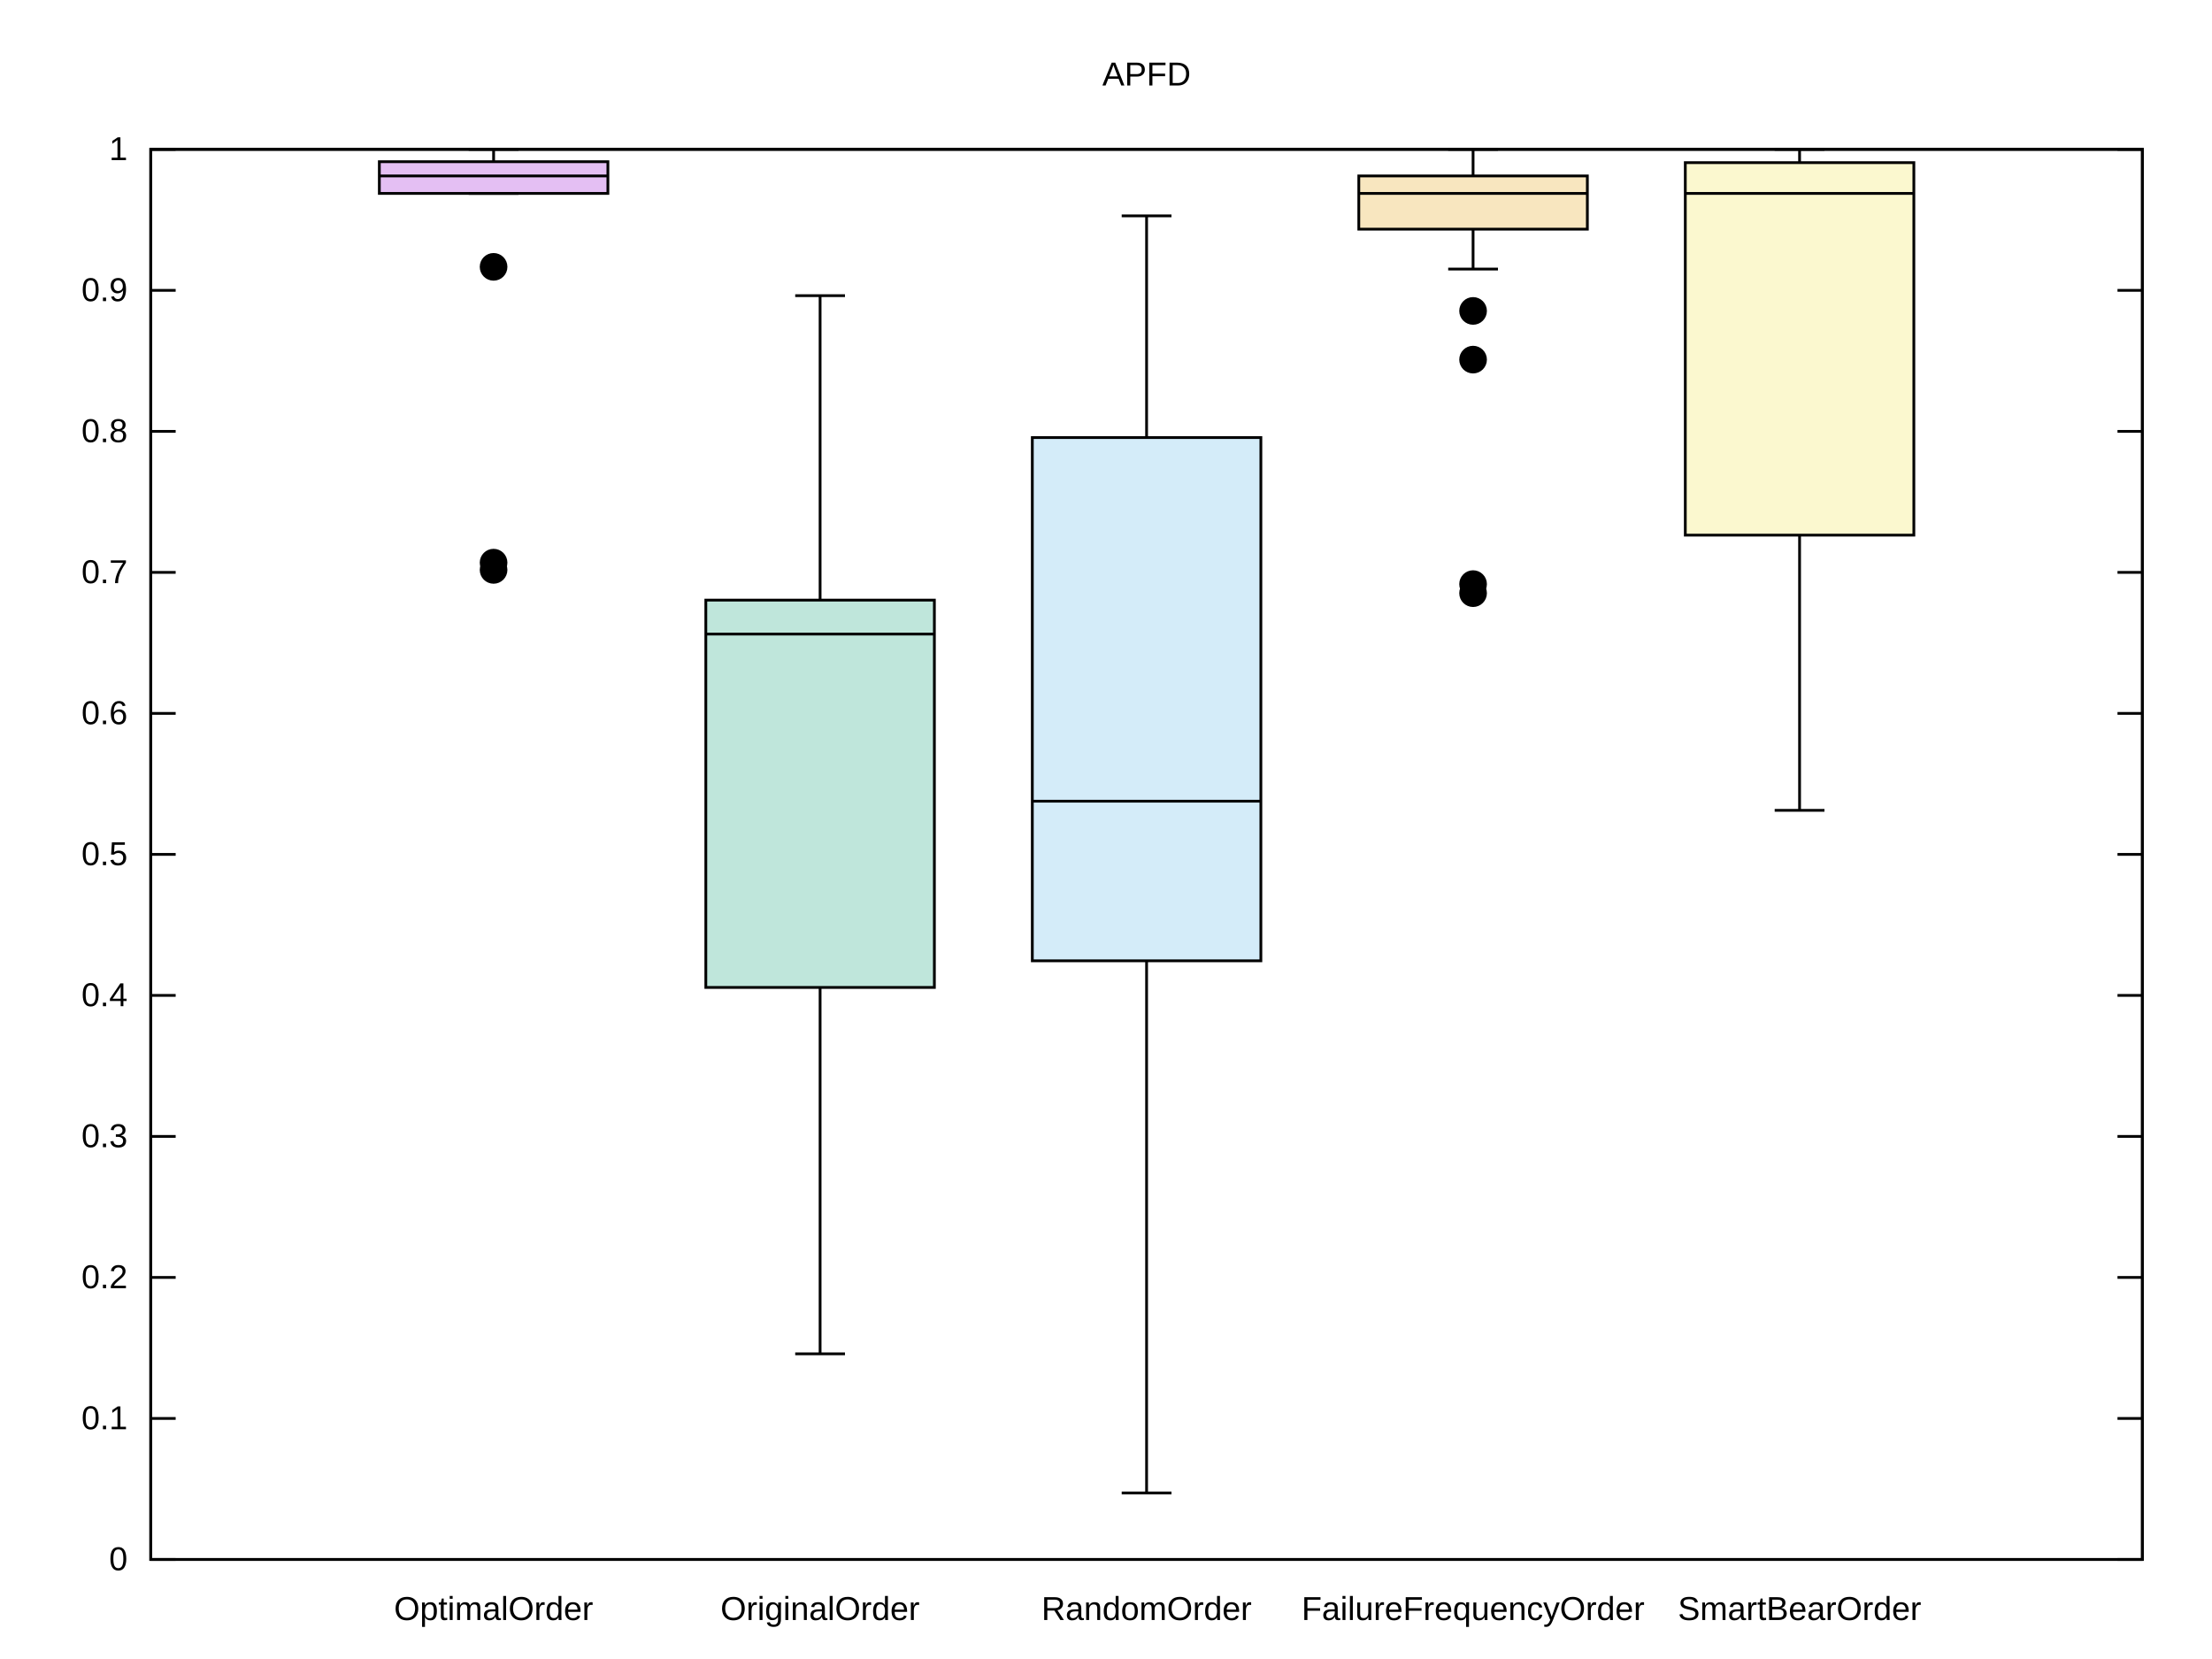
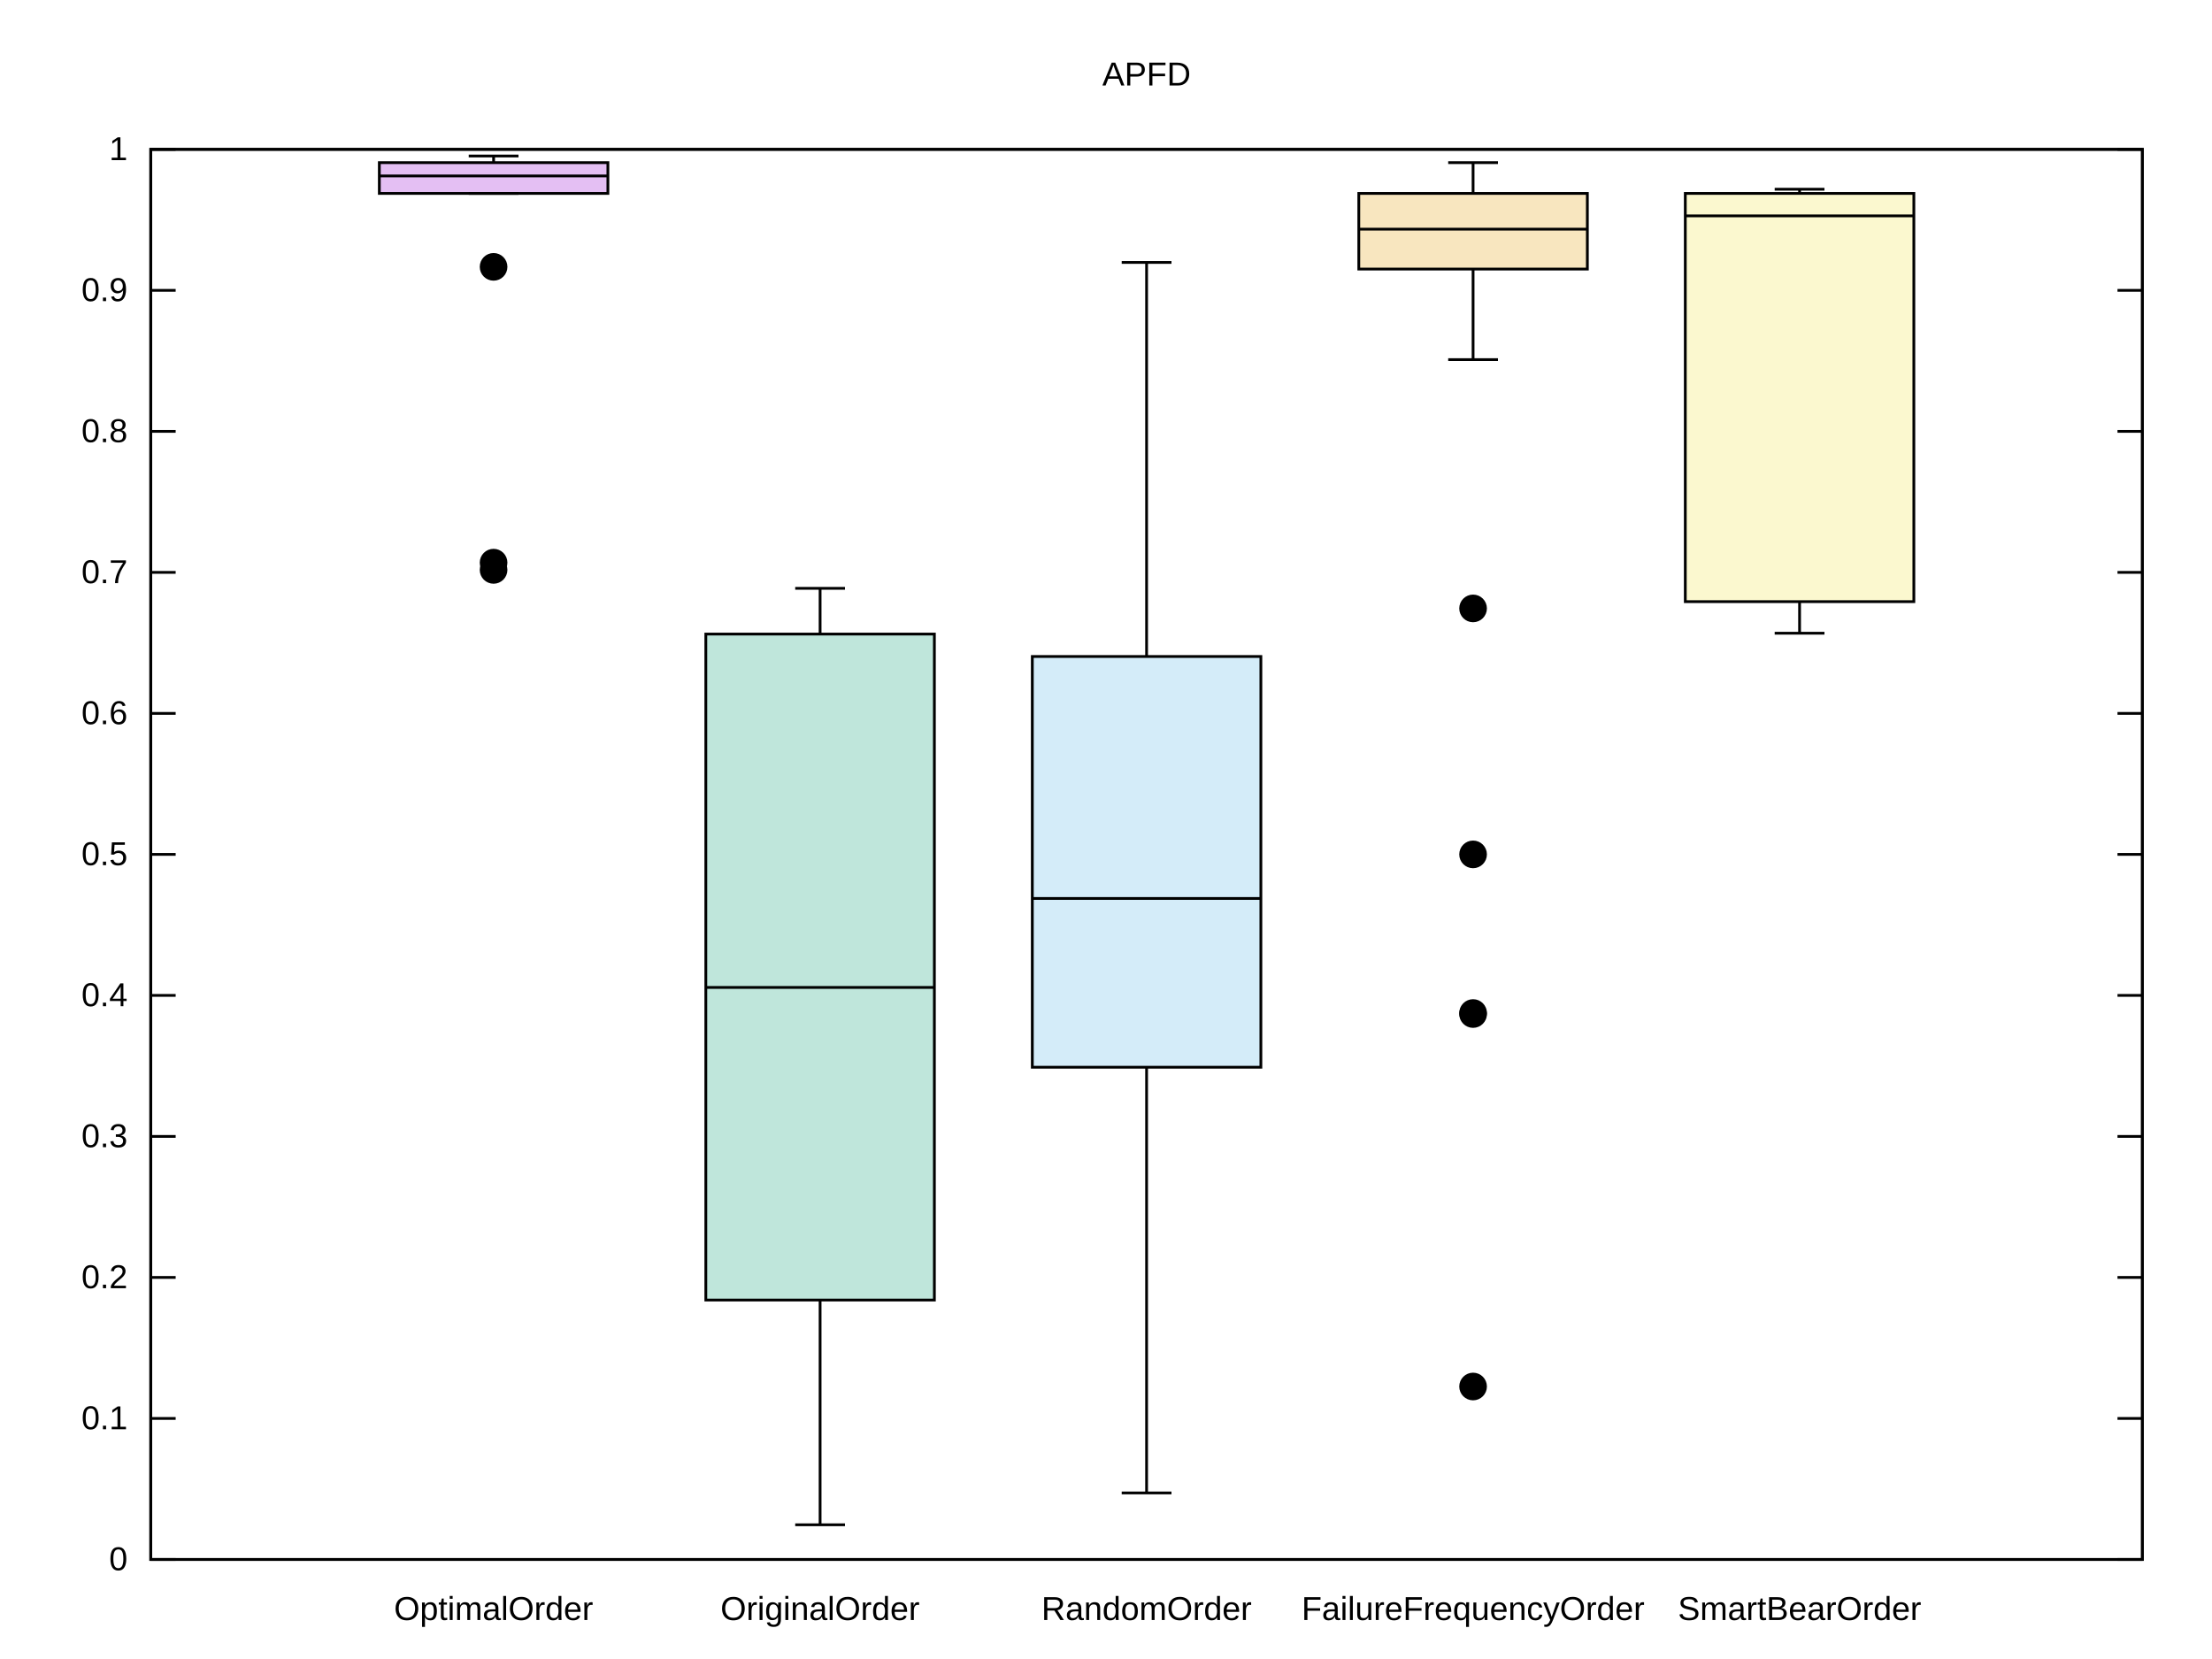
<svg xmlns="http://www.w3.org/2000/svg" xmlns:xlink="http://www.w3.org/1999/xlink" width="800" height="600" viewBox="0 0 800 600">
  <g id="gnuplot_canvas">
    <rect x="0" y="0" width="800" height="600" fill="none" />
    <defs>
      <circle id="gpDot" r="0.5" stroke-width="0.5" stroke="currentColor" />
      <path id="gpPt0" stroke-width="0.222" stroke="currentColor" d="M-1,0 h2 M0,-1 v2" />
      <path id="gpPt1" stroke-width="0.222" stroke="currentColor" d="M-1,-1 L1,1 M1,-1 L-1,1" />
      <path id="gpPt2" stroke-width="0.222" stroke="currentColor" d="M-1,0 L1,0 M0,-1 L0,1 M-1,-1 L1,1 M-1,1 L1,-1" />
      <rect id="gpPt3" stroke-width="0.222" stroke="currentColor" x="-1" y="-1" width="2" height="2" />
      <rect id="gpPt4" stroke-width="0.222" stroke="currentColor" fill="currentColor" x="-1" y="-1" width="2" height="2" />
      <circle id="gpPt5" stroke-width="0.222" stroke="currentColor" cx="0" cy="0" r="1" />
      <use xlink:href="#gpPt5" id="gpPt6" fill="currentColor" stroke="none" />
      <path id="gpPt7" stroke-width="0.222" stroke="currentColor" d="M0,-1.33 L-1.33,0.67 L1.33,0.67 z" />
      <use xlink:href="#gpPt7" id="gpPt8" fill="currentColor" stroke="none" />
      <use xlink:href="#gpPt7" id="gpPt9" stroke="currentColor" transform="rotate(180)" />
      <use xlink:href="#gpPt9" id="gpPt10" fill="currentColor" stroke="none" />
      <use xlink:href="#gpPt3" id="gpPt11" stroke="currentColor" transform="rotate(45)" />
      <use xlink:href="#gpPt11" id="gpPt12" fill="currentColor" stroke="none" />
      <path id="gpPt13" stroke-width="0.222" stroke="currentColor" d="M0,1.330 L1.265,0.411 L0.782,-1.067 L-0.782,-1.076 L-1.265,0.411 z" />
      <use xlink:href="#gpPt13" id="gpPt14" fill="currentColor" stroke="none" />
      <filter id="textbox" filterUnits="objectBoundingBox" x="0" y="0" height="1" width="1">
        <feFlood flood-color="white" flood-opacity="1" result="bgnd" />
        <feComposite in="SourceGraphic" in2="bgnd" operator="atop" />
      </filter>
      <filter id="greybox" filterUnits="objectBoundingBox" x="0" y="0" height="1" width="1">
        <feFlood flood-color="lightgrey" flood-opacity="1" result="grey" />
        <feComposite in="SourceGraphic" in2="grey" operator="atop" />
      </filter>
    </defs>
    <g fill="none" color="white" stroke="currentColor" stroke-width="1.00" stroke-linecap="butt" stroke-linejoin="miter">
</g>
    <g fill="none" color="black" stroke="currentColor" stroke-width="1.00" stroke-linecap="butt" stroke-linejoin="miter">
      <path stroke="black" d="M54.53,564.00 L63.53,564.00 M774.82,564.00 L765.82,564.00  " />
      <g transform="translate(46.14,567.90)" stroke="none" fill="black" font-family="Arial" font-size="12.00" text-anchor="end">
        <text>
          <tspan font-family="Arial"> 0</tspan>
        </text>
      </g>
    </g>
    <g fill="none" color="black" stroke="currentColor" stroke-width="1.00" stroke-linecap="butt" stroke-linejoin="miter">
      <path stroke="black" d="M54.53,513.00 L63.53,513.00 M774.82,513.00 L765.82,513.00  " />
      <g transform="translate(46.14,516.90)" stroke="none" fill="black" font-family="Arial" font-size="12.00" text-anchor="end">
        <text>
          <tspan font-family="Arial"> 0.1</tspan>
        </text>
      </g>
    </g>
    <g fill="none" color="black" stroke="currentColor" stroke-width="1.00" stroke-linecap="butt" stroke-linejoin="miter">
      <path stroke="black" d="M54.53,462.00 L63.53,462.00 M774.82,462.00 L765.82,462.00  " />
      <g transform="translate(46.14,465.90)" stroke="none" fill="black" font-family="Arial" font-size="12.00" text-anchor="end">
        <text>
          <tspan font-family="Arial"> 0.2</tspan>
        </text>
      </g>
    </g>
    <g fill="none" color="black" stroke="currentColor" stroke-width="1.00" stroke-linecap="butt" stroke-linejoin="miter">
      <path stroke="black" d="M54.53,411.00 L63.53,411.00 M774.82,411.00 L765.82,411.00  " />
      <g transform="translate(46.14,414.90)" stroke="none" fill="black" font-family="Arial" font-size="12.00" text-anchor="end">
        <text>
          <tspan font-family="Arial"> 0.3</tspan>
        </text>
      </g>
    </g>
    <g fill="none" color="black" stroke="currentColor" stroke-width="1.00" stroke-linecap="butt" stroke-linejoin="miter">
      <path stroke="black" d="M54.53,360.00 L63.53,360.00 M774.82,360.00 L765.82,360.00  " />
      <g transform="translate(46.14,363.90)" stroke="none" fill="black" font-family="Arial" font-size="12.00" text-anchor="end">
        <text>
          <tspan font-family="Arial"> 0.4</tspan>
        </text>
      </g>
    </g>
    <g fill="none" color="black" stroke="currentColor" stroke-width="1.00" stroke-linecap="butt" stroke-linejoin="miter">
      <path stroke="black" d="M54.53,309.00 L63.53,309.00 M774.82,309.00 L765.82,309.00  " />
      <g transform="translate(46.14,312.90)" stroke="none" fill="black" font-family="Arial" font-size="12.00" text-anchor="end">
        <text>
          <tspan font-family="Arial"> 0.5</tspan>
        </text>
      </g>
    </g>
    <g fill="none" color="black" stroke="currentColor" stroke-width="1.00" stroke-linecap="butt" stroke-linejoin="miter">
      <path stroke="black" d="M54.53,258.01 L63.53,258.01 M774.82,258.01 L765.82,258.01  " />
      <g transform="translate(46.14,261.91)" stroke="none" fill="black" font-family="Arial" font-size="12.00" text-anchor="end">
        <text>
          <tspan font-family="Arial"> 0.6</tspan>
        </text>
      </g>
    </g>
    <g fill="none" color="black" stroke="currentColor" stroke-width="1.00" stroke-linecap="butt" stroke-linejoin="miter">
      <path stroke="black" d="M54.53,207.01 L63.53,207.01 M774.82,207.01 L765.82,207.01  " />
      <g transform="translate(46.14,210.91)" stroke="none" fill="black" font-family="Arial" font-size="12.00" text-anchor="end">
        <text>
          <tspan font-family="Arial"> 0.7</tspan>
        </text>
      </g>
    </g>
    <g fill="none" color="black" stroke="currentColor" stroke-width="1.00" stroke-linecap="butt" stroke-linejoin="miter">
      <path stroke="black" d="M54.53,156.01 L63.53,156.01 M774.82,156.01 L765.82,156.01  " />
      <g transform="translate(46.14,159.91)" stroke="none" fill="black" font-family="Arial" font-size="12.00" text-anchor="end">
        <text>
          <tspan font-family="Arial"> 0.8</tspan>
        </text>
      </g>
    </g>
    <g fill="none" color="black" stroke="currentColor" stroke-width="1.00" stroke-linecap="butt" stroke-linejoin="miter">
      <path stroke="black" d="M54.53,105.01 L63.53,105.01 M774.82,105.01 L765.82,105.01  " />
      <g transform="translate(46.14,108.91)" stroke="none" fill="black" font-family="Arial" font-size="12.00" text-anchor="end">
        <text>
          <tspan font-family="Arial"> 0.9</tspan>
        </text>
      </g>
    </g>
    <g fill="none" color="black" stroke="currentColor" stroke-width="1.00" stroke-linecap="butt" stroke-linejoin="miter">
      <path stroke="black" d="M54.53,54.01 L63.53,54.01 M774.82,54.01 L765.82,54.01  " />
      <g transform="translate(46.14,57.91)" stroke="none" fill="black" font-family="Arial" font-size="12.00" text-anchor="end">
        <text>
          <tspan font-family="Arial"> 1</tspan>
        </text>
      </g>
    </g>
    <g fill="none" color="black" stroke="currentColor" stroke-width="1.00" stroke-linecap="butt" stroke-linejoin="miter">
      <path stroke="black" d="M178.51,564.00  " />
      <g transform="translate(178.51,585.90)" stroke="none" fill="black" font-family="Arial" font-size="12.00" text-anchor="middle">
        <text>
          <tspan font-family="Arial">OptimalOrder</tspan>
        </text>
      </g>
    </g>
    <g fill="none" color="black" stroke="currentColor" stroke-width="1.00" stroke-linecap="butt" stroke-linejoin="miter">
      <path stroke="black" d="M296.59,564.00  " />
      <g transform="translate(296.59,585.90)" stroke="none" fill="black" font-family="Arial" font-size="12.00" text-anchor="middle">
        <text>
          <tspan font-family="Arial">OriginalOrder</tspan>
        </text>
      </g>
    </g>
    <g fill="none" color="black" stroke="currentColor" stroke-width="1.00" stroke-linecap="butt" stroke-linejoin="miter">
      <path stroke="black" d="M414.68,564.00  " />
      <g transform="translate(414.68,585.90)" stroke="none" fill="black" font-family="Arial" font-size="12.00" text-anchor="middle">
        <text>
          <tspan font-family="Arial">RandomOrder</tspan>
        </text>
      </g>
    </g>
    <g fill="none" color="black" stroke="currentColor" stroke-width="1.00" stroke-linecap="butt" stroke-linejoin="miter">
      <path stroke="black" d="M532.76,564.00  " />
      <g transform="translate(532.76,585.90)" stroke="none" fill="black" font-family="Arial" font-size="12.00" text-anchor="middle">
        <text>
          <tspan font-family="Arial">FailureFrequencyOrder</tspan>
        </text>
      </g>
    </g>
    <g fill="none" color="black" stroke="currentColor" stroke-width="1.00" stroke-linecap="butt" stroke-linejoin="miter">
      <path stroke="black" d="M650.84,564.00  " />
      <g transform="translate(650.84,585.90)" stroke="none" fill="black" font-family="Arial" font-size="12.00" text-anchor="middle">
        <text>
          <tspan font-family="Arial">SmartBearOrder</tspan>
        </text>
      </g>
    </g>
    <g fill="none" color="black" stroke="currentColor" stroke-width="1.00" stroke-linecap="butt" stroke-linejoin="miter">
</g>
    <g fill="none" color="black" stroke="currentColor" stroke-width="1.00" stroke-linecap="butt" stroke-linejoin="miter">
      <path stroke="black" d="M54.53,54.01 L54.53,564.00 L774.82,564.00 L774.82,54.01 L54.53,54.01 Z  " />
    </g>
    <g fill="none" color="black" stroke="currentColor" stroke-width="1.00" stroke-linecap="butt" stroke-linejoin="miter">
</g>
    <g id="gnuplot_plot_1">
      <g fill="none" color="black" stroke="currentColor" stroke-width="1.00" stroke-linecap="butt" stroke-linejoin="miter">
</g>
      <g fill="none" color="black" stroke="currentColor" stroke-width="1.00" stroke-linecap="butt" stroke-linejoin="miter">
        <g stroke="none" shape-rendering="crispEdges">
-           <polygon fill="rgb(148,   0, 211)" fill-opacity="0.25" points="137.19,69.95 219.85,69.95 219.85,58.48 137.19,58.48 " />
-         </g>
-         <path stroke="black" d="M137.19,69.95 L219.85,69.95 L219.85,58.48 L137.19,58.48 L137.19,69.95 Z  " />
-         <path stroke="black" d="M137.19,63.63 L219.85,63.63 M178.52,69.95 M178.52,58.48 L178.52,54.01 M169.52,54.01 L187.52,54.01 M169.52,69.95   L187.52,69.95  " />
+           <polygon fill="rgb(148,   0, 211)" fill-opacity="0.25" points="137.19,69.95 219.85,69.95 219.85,58.82 137.19,58.82 " />
+         </g>
+         <path stroke="black" d="M137.19,69.95 L219.85,69.95 L219.85,58.82 L137.19,58.82 L137.19,69.95 Z  " />
+         <path stroke="black" d="M137.19,63.63 L219.85,63.63 M178.52,69.95 M178.52,58.82 L178.52,56.42 M169.52,56.42 L187.52,56.42 M169.52,69.95   L187.52,69.95  " />
        <use xlink:href="#gpPt6" transform="translate(178.51,206.11) scale(4.50)" color="black" />
        <use xlink:href="#gpPt6" transform="translate(178.51,203.49) scale(4.50)" color="black" />
        <use xlink:href="#gpPt6" transform="translate(178.51,96.51) scale(4.50)" color="black" />
      </g>
    </g>
    <g id="gnuplot_plot_2">
      <g fill="none" color="black" stroke="currentColor" stroke-width="1.00" stroke-linecap="butt" stroke-linejoin="miter">
</g>
      <g fill="none" color="black" stroke="currentColor" stroke-width="1.00" stroke-linecap="butt" stroke-linejoin="miter">
        <g stroke="none" shape-rendering="crispEdges">
-           <polygon fill="rgb(  0, 158, 115)" fill-opacity="0.25" points="255.27,357.12 337.93,357.12 337.93,217.04 255.27,217.04 " />
-         </g>
-         <path stroke="black" d="M255.27,357.12 L337.93,357.12 L337.93,217.04 L255.27,217.04 L255.27,357.12 Z  " />
-         <path stroke="black" d="M255.27,229.32 L337.93,229.32 M296.60,489.63 L296.60,357.12 M296.60,217.04 L296.60,106.93 M287.60,106.93 L305.60,106.93   M287.60,489.63 L305.60,489.63  " />
+           <polygon fill="rgb(  0, 158, 115)" fill-opacity="0.25" points="255.27,470.18 337.93,470.18 337.93,229.32 255.27,229.32 " />
+         </g>
+         <path stroke="black" d="M255.27,470.18 L337.93,470.18 L337.93,229.32 L255.27,229.32 L255.27,470.18 Z  " />
+         <path stroke="black" d="M255.27,357.12 L337.93,357.12 M296.60,551.46 L296.60,470.18 M296.60,229.32 L296.60,212.78 M287.60,212.78 L305.60,212.78   M287.60,551.46 L305.60,551.46  " />
      </g>
    </g>
    <g id="gnuplot_plot_3">
      <g fill="none" color="black" stroke="currentColor" stroke-width="1.00" stroke-linecap="butt" stroke-linejoin="miter">
</g>
      <g fill="none" color="black" stroke="currentColor" stroke-width="1.00" stroke-linecap="butt" stroke-linejoin="miter">
        <g stroke="none" shape-rendering="crispEdges">
-           <polygon fill="rgb( 86, 180, 233)" fill-opacity="0.25" points="373.35,347.49 456.01,347.49 456.01,158.25 373.35,158.25 " />
-         </g>
-         <path stroke="black" d="M373.35,347.49 L456.01,347.49 L456.01,158.25 L373.35,158.25 L373.35,347.49 Z  " />
-         <path stroke="black" d="M373.35,289.76 L456.01,289.76 M414.68,539.94 L414.68,347.49 M414.68,158.25 L414.68,78.07 M405.68,78.07 L423.68,78.07   M405.68,539.94 L423.68,539.94  " />
+           <polygon fill="rgb( 86, 180, 233)" fill-opacity="0.25" points="373.35,385.98 456.01,385.98 456.01,237.43 373.35,237.43 " />
+         </g>
+         <path stroke="black" d="M373.35,385.98 L456.01,385.98 L456.01,237.43 L373.35,237.43 L373.35,385.98 Z  " />
+         <path stroke="black" d="M373.35,324.94 L456.01,324.94 M414.68,539.94 L414.68,385.98 M414.68,237.43 L414.68,94.91 M405.68,94.91 L423.68,94.91   M405.68,539.94 L423.68,539.94  " />
      </g>
    </g>
    <g id="gnuplot_plot_4">
      <g fill="none" color="black" stroke="currentColor" stroke-width="1.00" stroke-linecap="butt" stroke-linejoin="miter">
</g>
      <g fill="none" color="black" stroke="currentColor" stroke-width="1.00" stroke-linecap="butt" stroke-linejoin="miter">
        <g stroke="none" shape-rendering="crispEdges">
-           <polygon fill="rgb(230, 159,   0)" fill-opacity="0.25" points="491.43,82.88 574.09,82.88 574.09,63.63 491.43,63.63 " />
-         </g>
-         <path stroke="black" d="M491.43,82.88 L574.09,82.88 L574.09,63.63 L491.43,63.63 L491.43,82.88 Z  " />
-         <path stroke="black" d="M491.43,69.95 L574.09,69.95 M532.76,97.31 L532.76,82.88 M532.76,63.63 L532.76,54.01 M523.76,54.01 L541.76,54.01   M523.76,97.31 L541.76,97.31  " />
-         <use xlink:href="#gpPt6" transform="translate(532.76,214.53) scale(4.50)" color="black" />
-         <use xlink:href="#gpPt6" transform="translate(532.76,211.25) scale(4.50)" color="black" />
-         <use xlink:href="#gpPt6" transform="translate(532.76,130.06) scale(4.50)" color="black" />
-         <use xlink:href="#gpPt6" transform="translate(532.76,112.45) scale(4.50)" color="black" />
+           <polygon fill="rgb(230, 159,   0)" fill-opacity="0.25" points="491.43,97.31 574.09,97.31 574.09,69.95 491.43,69.95 " />
+         </g>
+         <path stroke="black" d="M491.43,97.31 L574.09,97.31 L574.09,69.95 L491.43,69.95 L491.43,97.31 Z  " />
+         <path stroke="black" d="M491.43,82.88 L574.09,82.88 M532.76,130.06 L532.76,97.31 M532.76,69.95 L532.76,58.82 M523.76,58.82 L541.76,58.82   M523.76,130.06 L541.76,130.06  " />
+         <use xlink:href="#gpPt6" transform="translate(532.76,501.45) scale(4.50)" color="black" />
+         <use xlink:href="#gpPt6" transform="translate(532.76,366.74) scale(4.50)" color="black" />
+         <use xlink:href="#gpPt6" transform="translate(532.76,366.37) scale(4.50)" color="black" />
+         <use xlink:href="#gpPt6" transform="translate(532.76,309.00) scale(4.50)" color="black" />
+         <use xlink:href="#gpPt6" transform="translate(532.76,220.04) scale(4.50)" color="black" />
      </g>
    </g>
    <g id="gnuplot_plot_5">
      <g fill="none" color="black" stroke="currentColor" stroke-width="1.00" stroke-linecap="butt" stroke-linejoin="miter">
</g>
      <g fill="none" color="black" stroke="currentColor" stroke-width="1.00" stroke-linecap="butt" stroke-linejoin="miter">
        <g stroke="none" shape-rendering="crispEdges">
-           <polygon fill="rgb(240, 228,  66)" fill-opacity="0.25" points="609.51,193.54 692.17,193.54 692.17,58.82 609.51,58.82 " />
-         </g>
-         <path stroke="black" d="M609.51,193.54 L692.17,193.54 L692.17,58.82 L609.51,58.82 L609.51,193.54 Z  " />
-         <path stroke="black" d="M609.51,69.95 L692.17,69.95 M650.84,293.07 L650.84,193.54 M650.84,58.82 L650.84,54.01 M641.84,54.01 L659.84,54.01   M641.84,293.07 L659.84,293.07  " />
+           <polygon fill="rgb(240, 228,  66)" fill-opacity="0.25" points="609.51,217.59 692.17,217.59 692.17,69.95 609.51,69.95 " />
+         </g>
+         <path stroke="black" d="M609.51,217.59 L692.17,217.59 L692.17,69.95 L609.51,69.95 L609.51,217.59 Z  " />
+         <path stroke="black" d="M609.51,78.07 L692.17,78.07 M650.84,229.01 L650.84,217.59 M650.84,69.95 L650.84,68.44 M641.84,68.44 L659.84,68.44   M641.84,229.01 L659.84,229.01  " />
      </g>
    </g>
    <g fill="none" color="white" stroke="black" stroke-width="2.00" stroke-linecap="butt" stroke-linejoin="miter">
</g>
    <g fill="none" color="black" stroke="currentColor" stroke-width="2.00" stroke-linecap="butt" stroke-linejoin="miter">
</g>
    <g fill="none" color="black" stroke="black" stroke-width="1.00" stroke-linecap="butt" stroke-linejoin="miter">
</g>
    <g fill="none" color="black" stroke="currentColor" stroke-width="1.00" stroke-linecap="butt" stroke-linejoin="miter">
      <path stroke="black" d="M54.53,54.01 L54.53,564.00 L774.82,564.00 L774.82,54.01 L54.53,54.01 Z  " />
    </g>
    <g fill="none" color="black" stroke="currentColor" stroke-width="1.00" stroke-linecap="butt" stroke-linejoin="miter">
      <g transform="translate(414.67,30.91)" stroke="none" fill="black" font-family="Arial" font-size="12.00" text-anchor="middle">
        <text>
          <tspan font-family="Arial">APFD</tspan>
        </text>
      </g>
    </g>
    <g fill="none" color="black" stroke="currentColor" stroke-width="1.00" stroke-linecap="butt" stroke-linejoin="miter">
</g>
  </g>
</svg>
